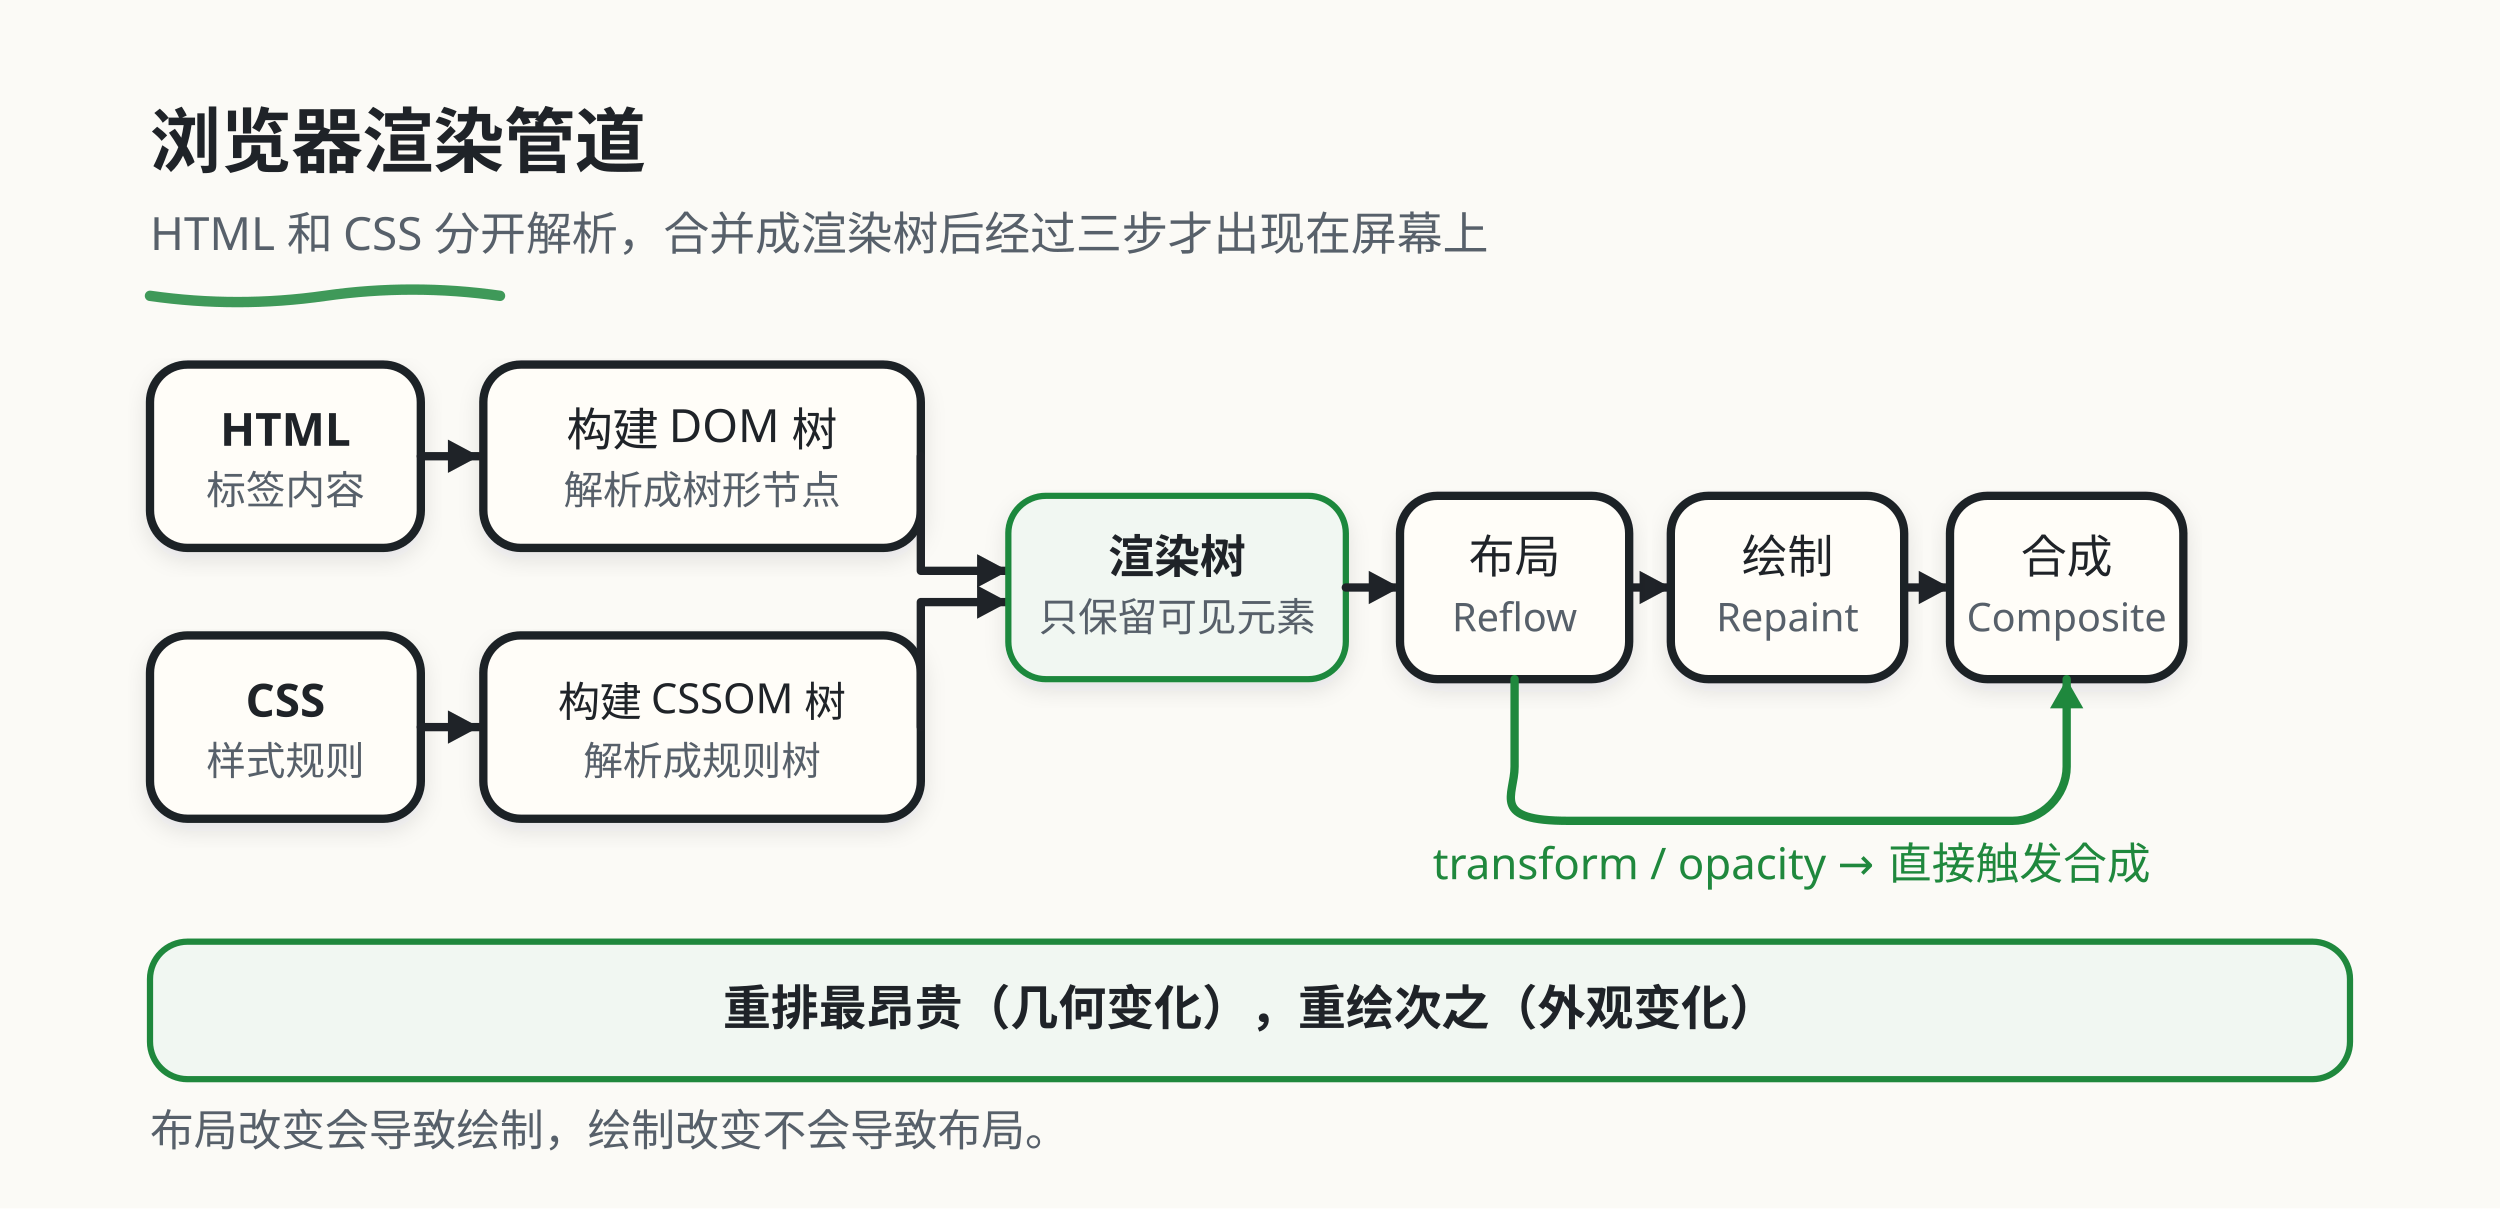
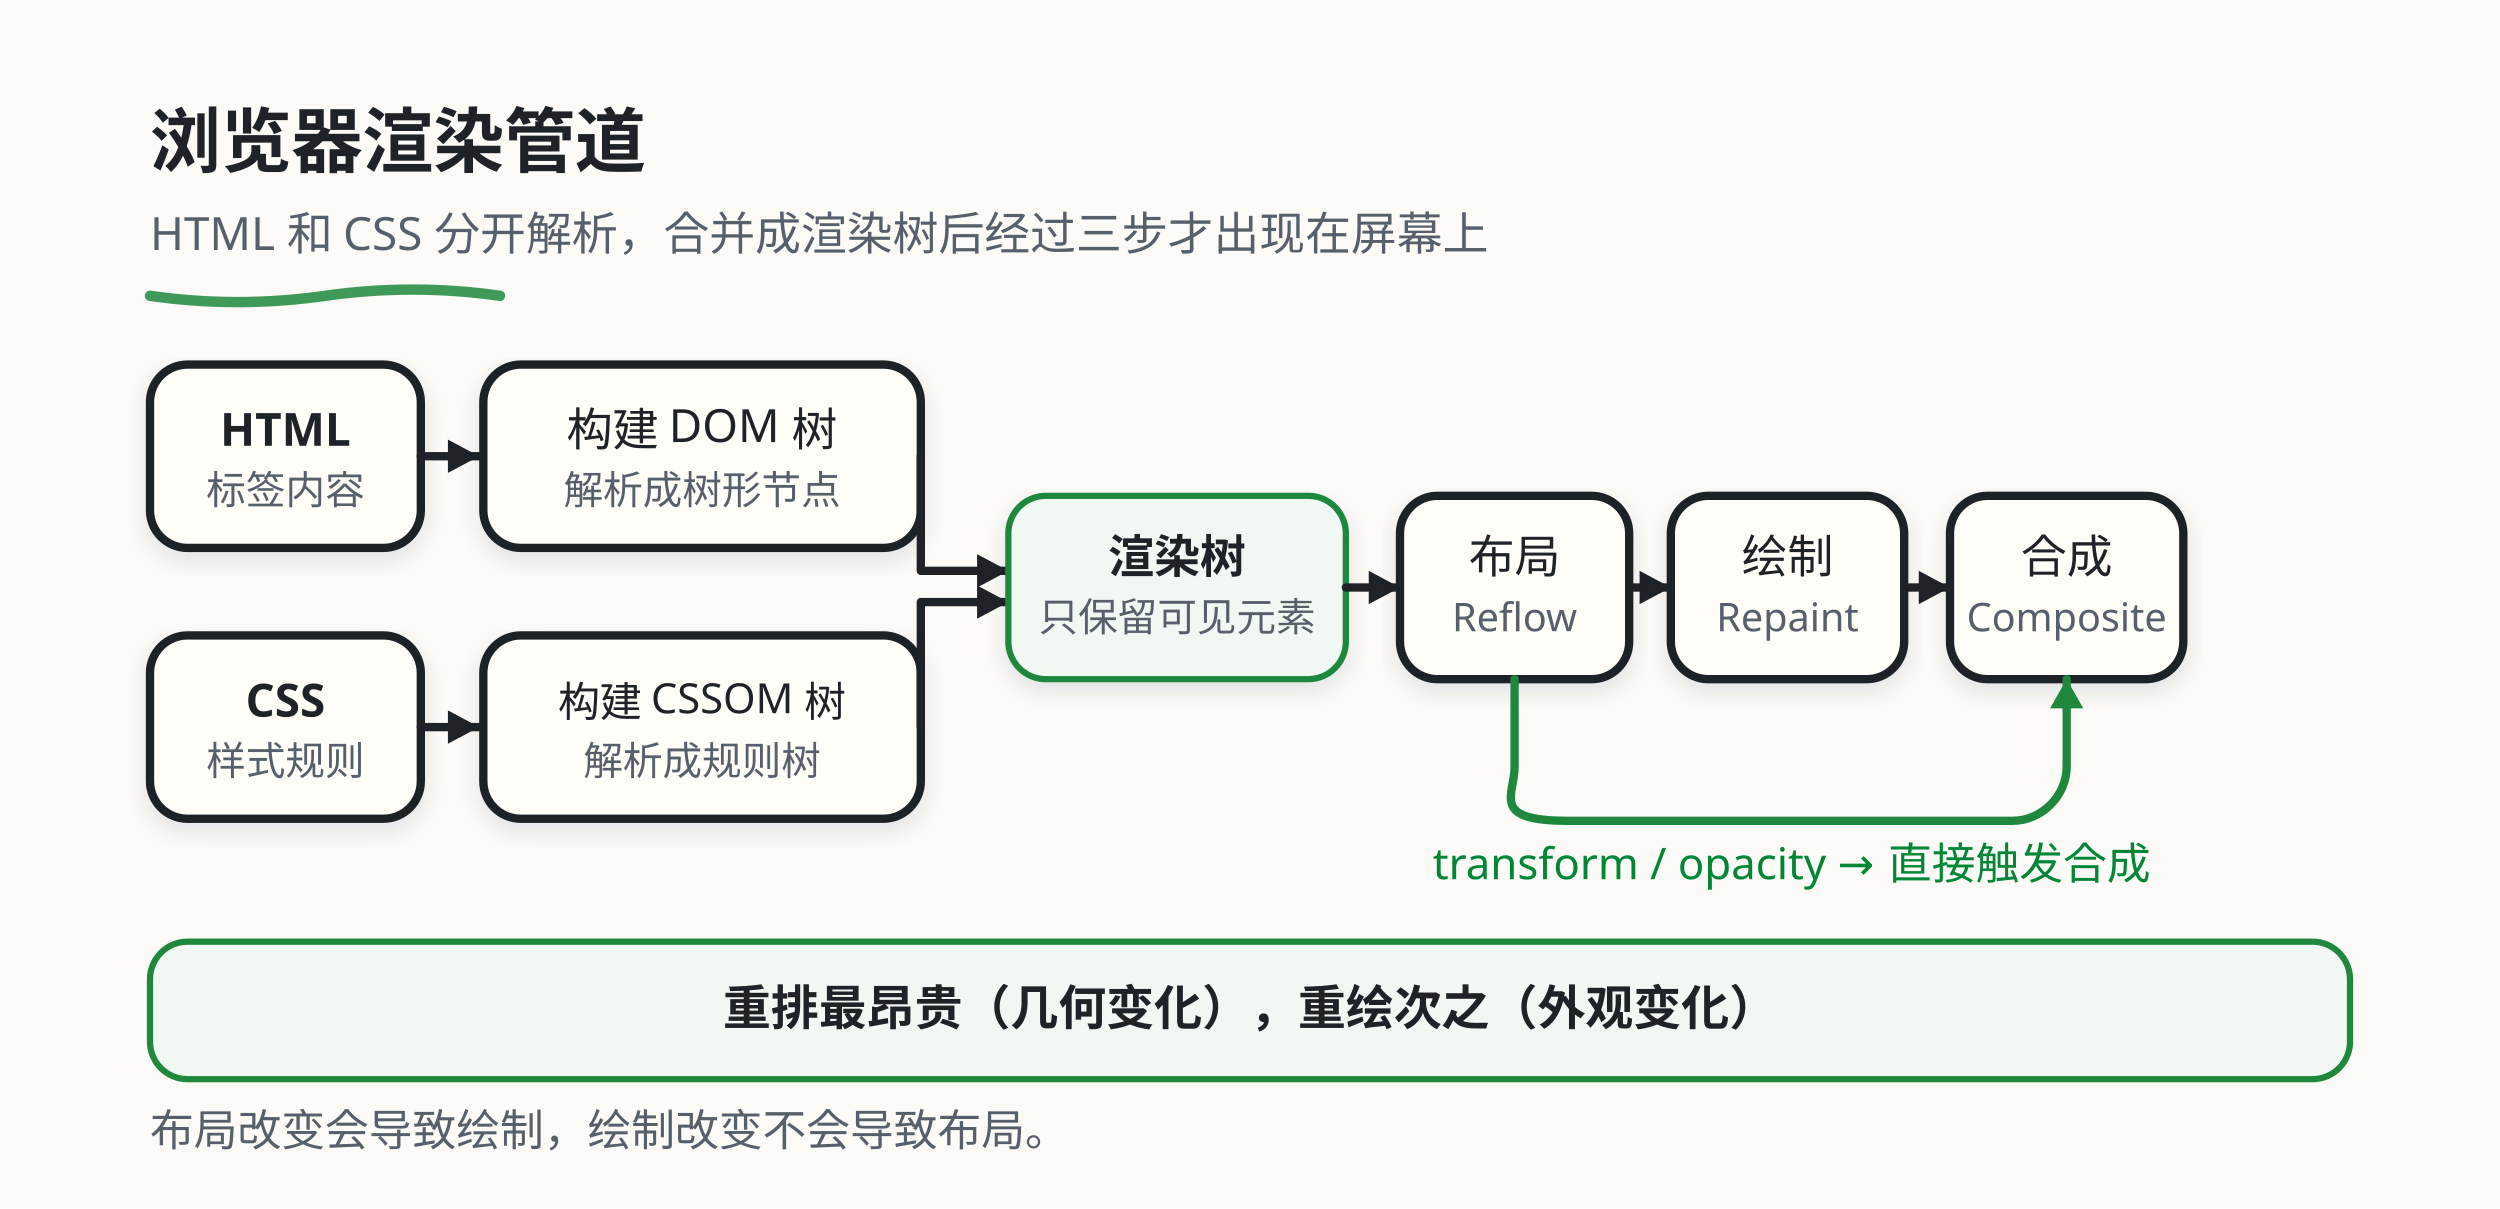
<svg xmlns="http://www.w3.org/2000/svg" width="1200" height="580" viewBox="0 0 1200 580" role="img" aria-labelledby="t">
  <rect width="1200" height="580" fill="#fbfaf6" />
  <defs>
    <filter id="card-shadow" x="-8%" y="-8%" width="116%" height="124%">
      <feDropShadow dx="0" dy="4" stdDeviation="5" flood-color="#1f2328" flood-opacity="0.10" />
    </filter>
  </defs>
  <text x="72" y="80" fill="#1f2328" font-family="'Microsoft YaHei', system-ui, sans-serif" font-size="34" font-weight="700">浏览器渲染管道</text>
  <text x="72" y="120" fill="#57606a" font-family="'Microsoft YaHei', system-ui, sans-serif" font-size="22">HTML 和 CSS 分开解析，合并成渲染树后经过三步才出现在屏幕上</text>
  <path d="M72 142q42 6 84 0t84 0" fill="none" stroke="#1f883d" stroke-width="5" stroke-linecap="round" opacity="0.85" />
  <rect x="72" y="175" width="130" height="88" rx="18" fill="#fffdf8" stroke="#1f2328" stroke-width="4" filter="url(#card-shadow)" />
  <text x="137" y="214" fill="#1f2328" font-family="'Microsoft YaHei', system-ui, sans-serif" font-size="22" text-anchor="middle" font-weight="700">HTML</text>
  <text x="137" y="242" fill="#57606a" font-family="'Microsoft YaHei', system-ui, sans-serif" font-size="19" text-anchor="middle">标签内容</text>
  <g fill="none" stroke="#1f2328" stroke-width="4" stroke-linecap="round">
    <path d="M202 219 h28" />
  </g>
  <path d="M230 219l-15-8v16z" fill="#1f2328" />
  <rect x="232" y="175" width="210" height="88" rx="18" fill="#fffdf8" stroke="#1f2328" stroke-width="4" filter="url(#card-shadow)" />
  <text x="337" y="214" fill="#1f2328" font-family="'Microsoft YaHei', system-ui, sans-serif" font-size="22" text-anchor="middle">构建 DOM 树</text>
  <text x="337" y="242" fill="#57606a" font-family="'Microsoft YaHei', system-ui, sans-serif" font-size="19" text-anchor="middle">解析成树形节点</text>
  <rect x="72" y="305" width="130" height="88" rx="18" fill="#fffdf8" stroke="#1f2328" stroke-width="4" filter="url(#card-shadow)" />
  <text x="137" y="344" fill="#1f2328" font-family="'Microsoft YaHei', system-ui, sans-serif" font-size="22" text-anchor="middle" font-weight="700">CSS</text>
  <text x="137" y="372" fill="#57606a" font-family="'Microsoft YaHei', system-ui, sans-serif" font-size="19" text-anchor="middle">样式规则</text>
  <g fill="none" stroke="#1f2328" stroke-width="4" stroke-linecap="round">
    <path d="M202 349 h28" />
  </g>
  <path d="M230 349l-15-8v16z" fill="#1f2328" />
  <rect x="232" y="305" width="210" height="88" rx="18" fill="#fffdf8" stroke="#1f2328" stroke-width="4" filter="url(#card-shadow)" />
  <text x="337" y="344" fill="#1f2328" font-family="'Microsoft YaHei', system-ui, sans-serif" font-size="20" text-anchor="middle">构建 CSSOM 树</text>
  <text x="337" y="372" fill="#57606a" font-family="'Microsoft YaHei', system-ui, sans-serif" font-size="19" text-anchor="middle">解析成规则树</text>
  <g fill="none" stroke="#1f2328" stroke-width="4" stroke-linecap="round" stroke-linejoin="round">
    <path d="M442 219 v55 h42" />
    <path d="M442 349 v-60 h42" />
  </g>
  <path d="M484 274l-15-8v16z" fill="#1f2328" />
  <path d="M484 289l-15-8v16z" fill="#1f2328" />
  <rect x="484" y="238" width="162" height="88" rx="18" fill="#f1f7f2" stroke="#1f883d" stroke-width="3" filter="url(#card-shadow)" />
  <text x="565" y="275" fill="#1f2328" font-family="'Microsoft YaHei', system-ui, sans-serif" font-size="22" text-anchor="middle" font-weight="700">渲染树</text>
  <text x="565" y="303" fill="#57606a" font-family="'Microsoft YaHei', system-ui, sans-serif" font-size="19" text-anchor="middle">只保留可见元素</text>
  <g fill="none" stroke="#1f2328" stroke-width="4" stroke-linecap="round">
    <path d="M646 282 h24" />
    <path d="M780 282 h22" />
    <path d="M914 282 h22" />
  </g>
  <g fill="#1f2328">
    <path d="M672 282l-15-8v16z" />
    <path d="M802 282l-15-8v16z" />
    <path d="M936 282l-15-8v16z" />
  </g>
  <rect x="672" y="238" width="110" height="88" rx="18" fill="#fffdf8" stroke="#1f2328" stroke-width="4" filter="url(#card-shadow)" />
  <text x="727" y="275" fill="#1f2328" font-family="'Microsoft YaHei', system-ui, sans-serif" font-size="22" text-anchor="middle">布局</text>
  <text x="727" y="303" fill="#57606a" font-family="'Microsoft YaHei', system-ui, sans-serif" font-size="19" text-anchor="middle">Reflow</text>
  <rect x="802" y="238" width="112" height="88" rx="18" fill="#fffdf8" stroke="#1f2328" stroke-width="4" filter="url(#card-shadow)" />
  <text x="858" y="275" fill="#1f2328" font-family="'Microsoft YaHei', system-ui, sans-serif" font-size="22" text-anchor="middle">绘制</text>
  <text x="858" y="303" fill="#57606a" font-family="'Microsoft YaHei', system-ui, sans-serif" font-size="19" text-anchor="middle">Repaint</text>
  <rect x="936" y="238" width="112" height="88" rx="18" fill="#fffdf8" stroke="#1f2328" stroke-width="4" filter="url(#card-shadow)" />
  <text x="992" y="275" fill="#1f2328" font-family="'Microsoft YaHei', system-ui, sans-serif" font-size="22" text-anchor="middle">合成</text>
  <text x="992" y="303" fill="#57606a" font-family="'Microsoft YaHei', system-ui, sans-serif" font-size="19" text-anchor="middle">Composite</text>
  <g stroke="#1f883d" stroke-width="4" stroke-linecap="round" stroke-linejoin="round" fill="none">
    <path d="M727 326 v42 c0 14 -12 26 26 26 h213 c14 0 26-12 26-26 v-42" />
  </g>
  <path d="M992 326l-8 14h16z" fill="#1f883d" />
-   <text x="860" y="422" fill="#1f883d" font-family="'Microsoft YaHei', system-ui, sans-serif" font-size="21" text-anchor="middle">transform / opacity → 直接触发合成</text>
+   <text x="860" y="422" fill="#008635" font-family="'Microsoft YaHei', system-ui, sans-serif" font-size="21" text-anchor="middle">transform / opacity → 直接触发合成</text>
  <rect x="72" y="452" width="1056" height="66" rx="18" fill="#f1f7f2" stroke="#1f883d" stroke-width="3" />
  <text x="600" y="492" fill="#1f2328" font-family="'Microsoft YaHei', system-ui, sans-serif" font-size="23" text-anchor="middle" font-weight="700">重排最昂贵（几何变化），重绘次之（外观变化）</text>
  <text x="72" y="550" fill="#57606a" font-family="'Microsoft YaHei', system-ui, sans-serif" font-size="21">布局改变会导致绘制，绘制改变不会导致布局。</text>
</svg>
